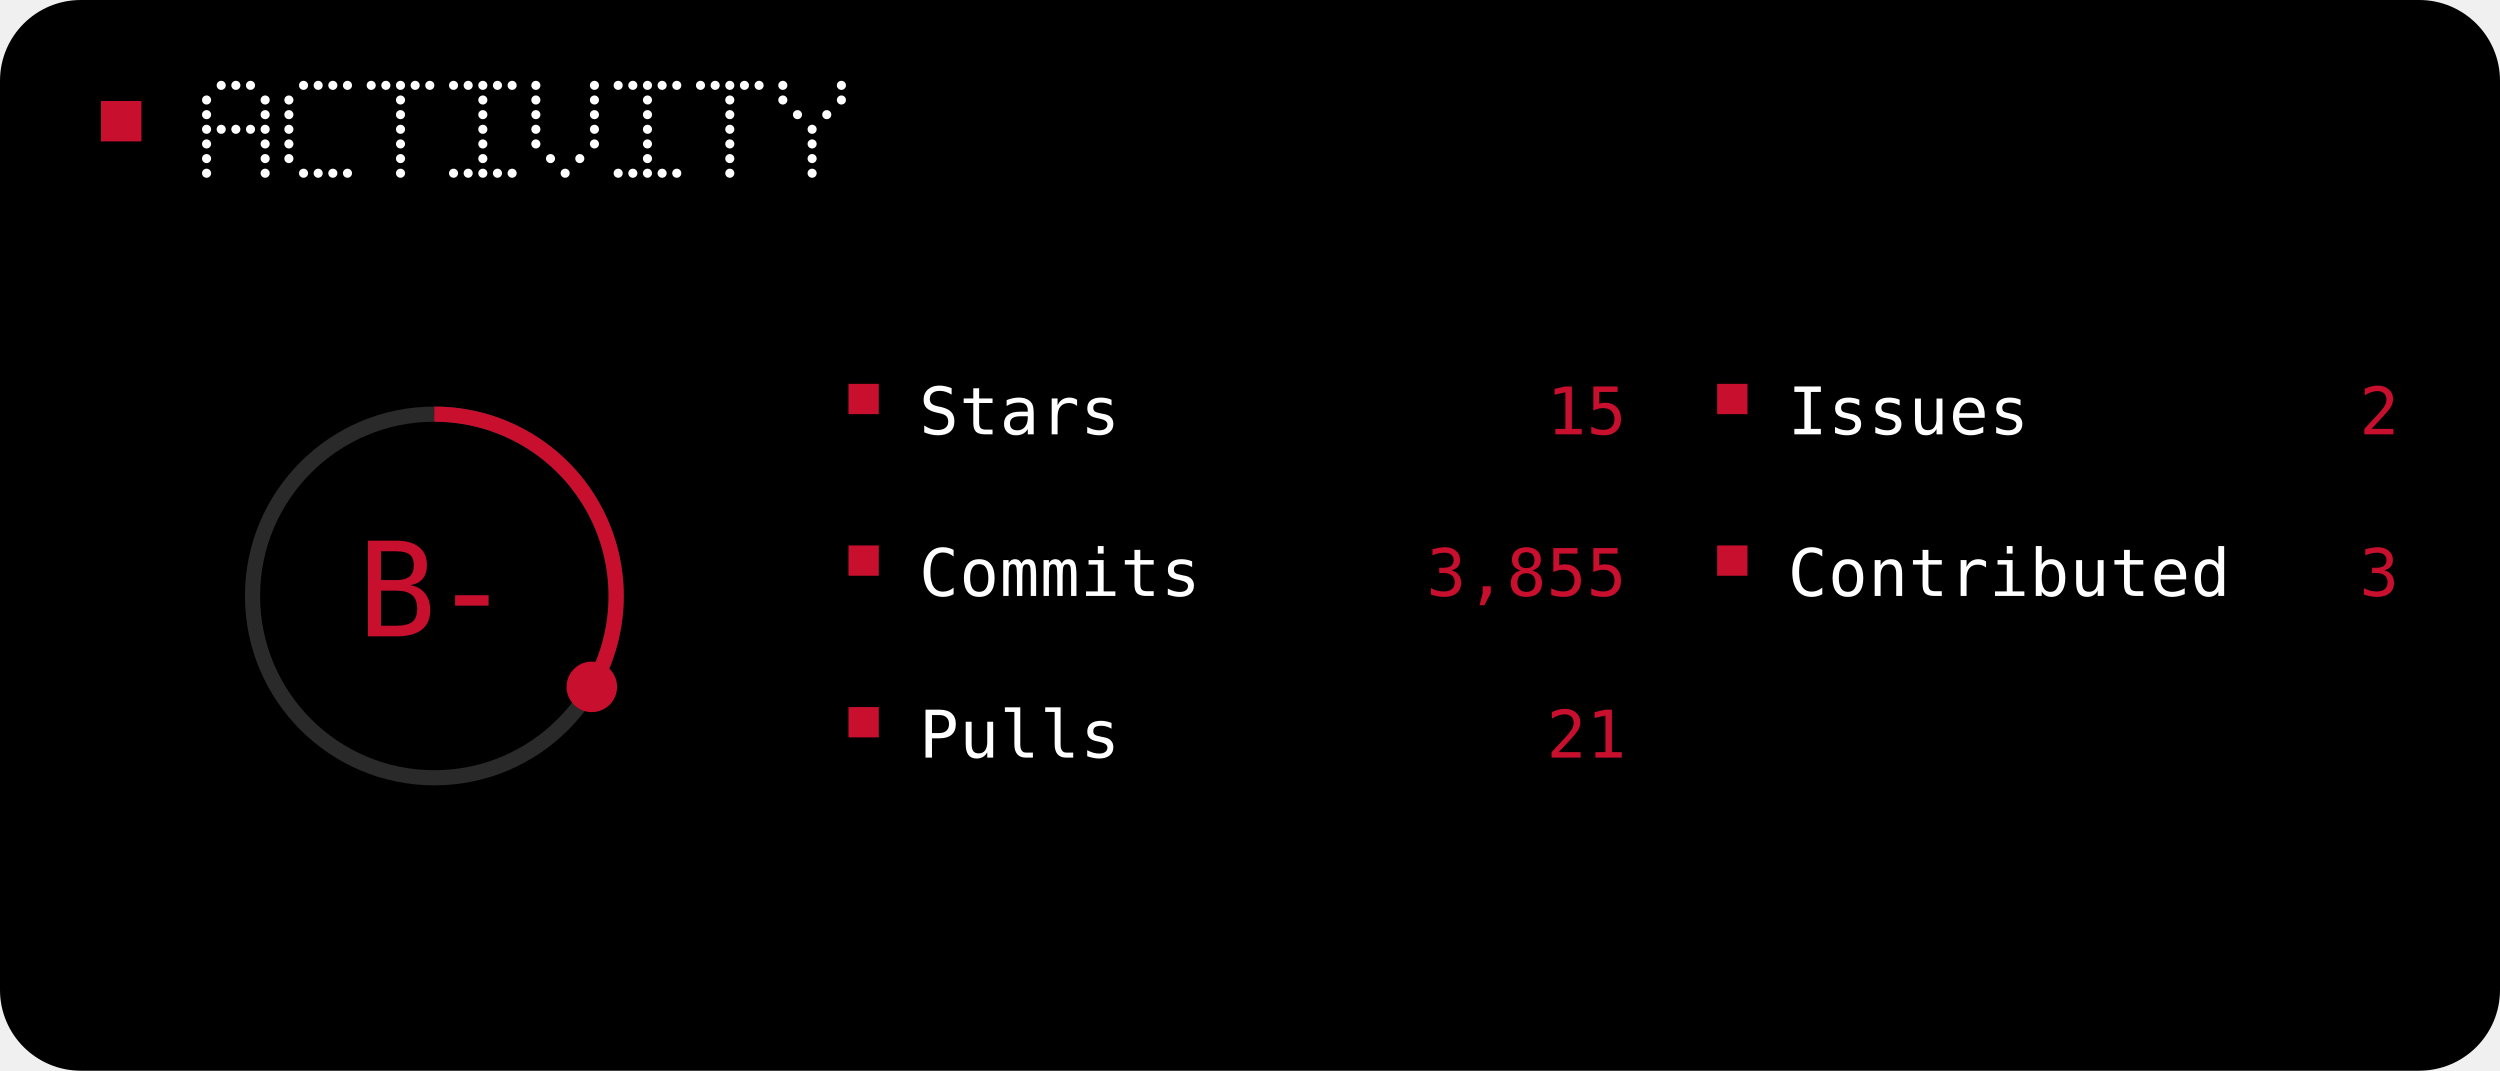
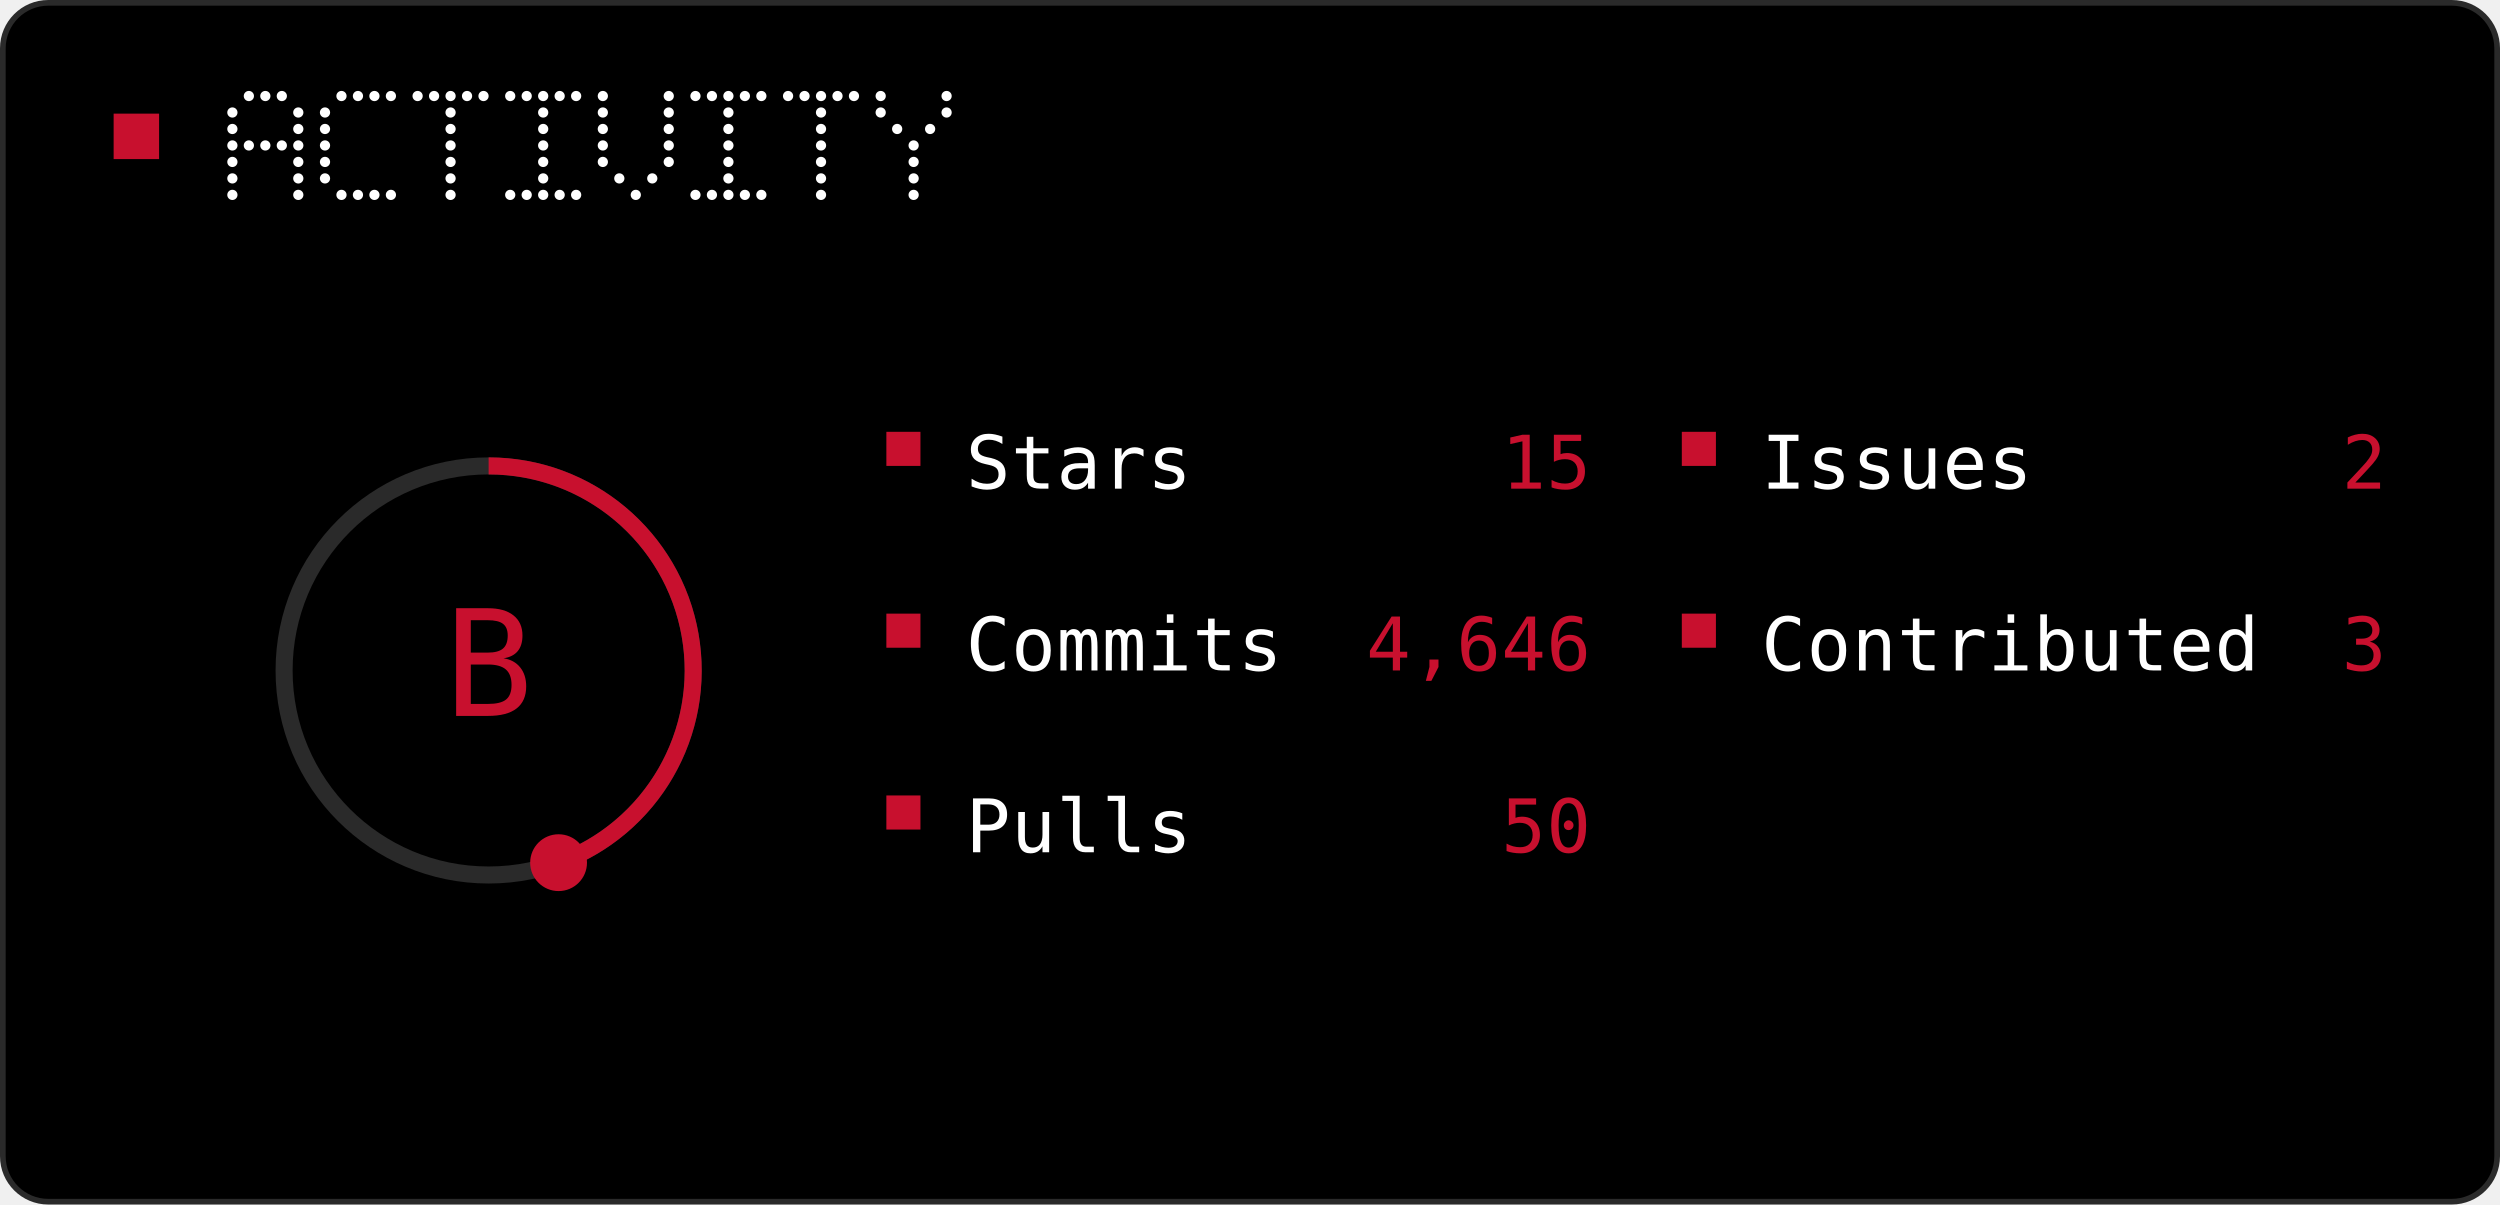
- <svg xmlns="http://www.w3.org/2000/svg" width="495" height="212" viewBox="0 0 495 212" role="img">
-   <rect width="495" height="212" rx="16" fill="#000000" />
+ <svg xmlns="http://www.w3.org/2000/svg" width="440" height="212" viewBox="0 0 440 212" role="img">
+   <rect x="0.5" y="0.5" width="439" height="211" rx="8" fill="#000000" stroke="#2A2A2A" />
  <rect x="20" y="20" width="8" height="8" fill="#C8102E" />
  <circle cx="43.8" cy="16.9" r="0.90" fill="#FFFFFF" />
  <circle cx="46.7" cy="16.9" r="0.90" fill="#FFFFFF" />
  <circle cx="49.6" cy="16.9" r="0.90" fill="#FFFFFF" />
  <circle cx="40.9" cy="19.8" r="0.90" fill="#FFFFFF" />
  <circle cx="52.5" cy="19.8" r="0.90" fill="#FFFFFF" />
  <circle cx="40.9" cy="22.7" r="0.90" fill="#FFFFFF" />
  <circle cx="52.5" cy="22.7" r="0.90" fill="#FFFFFF" />
  <circle cx="40.9" cy="25.6" r="0.90" fill="#FFFFFF" />
  <circle cx="43.8" cy="25.6" r="0.90" fill="#FFFFFF" />
  <circle cx="46.7" cy="25.6" r="0.90" fill="#FFFFFF" />
  <circle cx="49.6" cy="25.6" r="0.90" fill="#FFFFFF" />
  <circle cx="52.5" cy="25.6" r="0.90" fill="#FFFFFF" />
  <circle cx="40.9" cy="28.5" r="0.90" fill="#FFFFFF" />
  <circle cx="52.5" cy="28.5" r="0.90" fill="#FFFFFF" />
  <circle cx="40.9" cy="31.4" r="0.90" fill="#FFFFFF" />
  <circle cx="52.5" cy="31.4" r="0.90" fill="#FFFFFF" />
  <circle cx="40.9" cy="34.3" r="0.90" fill="#FFFFFF" />
  <circle cx="52.5" cy="34.3" r="0.90" fill="#FFFFFF" />
  <circle cx="60.1" cy="16.9" r="0.90" fill="#FFFFFF" />
  <circle cx="63.0" cy="16.9" r="0.90" fill="#FFFFFF" />
  <circle cx="65.9" cy="16.9" r="0.90" fill="#FFFFFF" />
  <circle cx="68.8" cy="16.9" r="0.90" fill="#FFFFFF" />
  <circle cx="57.2" cy="19.8" r="0.90" fill="#FFFFFF" />
  <circle cx="57.2" cy="22.7" r="0.90" fill="#FFFFFF" />
  <circle cx="57.2" cy="25.6" r="0.90" fill="#FFFFFF" />
  <circle cx="57.2" cy="28.5" r="0.90" fill="#FFFFFF" />
  <circle cx="57.2" cy="31.4" r="0.90" fill="#FFFFFF" />
  <circle cx="60.1" cy="34.3" r="0.90" fill="#FFFFFF" />
  <circle cx="63.0" cy="34.3" r="0.90" fill="#FFFFFF" />
  <circle cx="65.9" cy="34.3" r="0.90" fill="#FFFFFF" />
  <circle cx="68.8" cy="34.3" r="0.90" fill="#FFFFFF" />
  <circle cx="73.5" cy="16.9" r="0.90" fill="#FFFFFF" />
  <circle cx="76.4" cy="16.9" r="0.90" fill="#FFFFFF" />
  <circle cx="79.3" cy="16.9" r="0.90" fill="#FFFFFF" />
  <circle cx="82.2" cy="16.9" r="0.90" fill="#FFFFFF" />
  <circle cx="85.1" cy="16.9" r="0.90" fill="#FFFFFF" />
  <circle cx="79.3" cy="19.8" r="0.90" fill="#FFFFFF" />
  <circle cx="79.3" cy="22.7" r="0.90" fill="#FFFFFF" />
  <circle cx="79.3" cy="25.6" r="0.90" fill="#FFFFFF" />
  <circle cx="79.3" cy="28.5" r="0.90" fill="#FFFFFF" />
  <circle cx="79.3" cy="31.4" r="0.90" fill="#FFFFFF" />
  <circle cx="79.3" cy="34.3" r="0.90" fill="#FFFFFF" />
  <circle cx="89.8" cy="16.9" r="0.90" fill="#FFFFFF" />
  <circle cx="92.7" cy="16.9" r="0.90" fill="#FFFFFF" />
  <circle cx="95.6" cy="16.9" r="0.90" fill="#FFFFFF" />
  <circle cx="98.5" cy="16.9" r="0.90" fill="#FFFFFF" />
  <circle cx="101.4" cy="16.9" r="0.90" fill="#FFFFFF" />
  <circle cx="95.6" cy="19.8" r="0.90" fill="#FFFFFF" />
  <circle cx="95.6" cy="22.7" r="0.90" fill="#FFFFFF" />
  <circle cx="95.6" cy="25.6" r="0.90" fill="#FFFFFF" />
  <circle cx="95.6" cy="28.5" r="0.90" fill="#FFFFFF" />
  <circle cx="95.6" cy="31.4" r="0.90" fill="#FFFFFF" />
  <circle cx="89.8" cy="34.3" r="0.90" fill="#FFFFFF" />
  <circle cx="92.7" cy="34.3" r="0.90" fill="#FFFFFF" />
  <circle cx="95.6" cy="34.3" r="0.90" fill="#FFFFFF" />
  <circle cx="98.5" cy="34.3" r="0.90" fill="#FFFFFF" />
  <circle cx="101.4" cy="34.3" r="0.90" fill="#FFFFFF" />
  <circle cx="106.1" cy="16.9" r="0.90" fill="#FFFFFF" />
  <circle cx="117.7" cy="16.9" r="0.90" fill="#FFFFFF" />
  <circle cx="106.1" cy="19.8" r="0.90" fill="#FFFFFF" />
  <circle cx="117.7" cy="19.8" r="0.90" fill="#FFFFFF" />
  <circle cx="106.1" cy="22.7" r="0.90" fill="#FFFFFF" />
  <circle cx="117.7" cy="22.7" r="0.90" fill="#FFFFFF" />
  <circle cx="106.1" cy="25.6" r="0.90" fill="#FFFFFF" />
  <circle cx="117.7" cy="25.6" r="0.90" fill="#FFFFFF" />
  <circle cx="106.1" cy="28.5" r="0.90" fill="#FFFFFF" />
  <circle cx="117.7" cy="28.5" r="0.90" fill="#FFFFFF" />
  <circle cx="109.0" cy="31.4" r="0.90" fill="#FFFFFF" />
  <circle cx="114.8" cy="31.4" r="0.90" fill="#FFFFFF" />
  <circle cx="111.9" cy="34.3" r="0.90" fill="#FFFFFF" />
  <circle cx="122.4" cy="16.9" r="0.90" fill="#FFFFFF" />
  <circle cx="125.3" cy="16.9" r="0.90" fill="#FFFFFF" />
  <circle cx="128.2" cy="16.9" r="0.90" fill="#FFFFFF" />
  <circle cx="131.1" cy="16.9" r="0.90" fill="#FFFFFF" />
  <circle cx="134.0" cy="16.9" r="0.90" fill="#FFFFFF" />
  <circle cx="128.2" cy="19.8" r="0.90" fill="#FFFFFF" />
  <circle cx="128.2" cy="22.7" r="0.90" fill="#FFFFFF" />
  <circle cx="128.2" cy="25.6" r="0.90" fill="#FFFFFF" />
  <circle cx="128.2" cy="28.5" r="0.90" fill="#FFFFFF" />
  <circle cx="128.2" cy="31.4" r="0.90" fill="#FFFFFF" />
  <circle cx="122.4" cy="34.3" r="0.90" fill="#FFFFFF" />
  <circle cx="125.3" cy="34.3" r="0.90" fill="#FFFFFF" />
  <circle cx="128.2" cy="34.3" r="0.90" fill="#FFFFFF" />
  <circle cx="131.1" cy="34.3" r="0.90" fill="#FFFFFF" />
  <circle cx="134.0" cy="34.3" r="0.90" fill="#FFFFFF" />
  <circle cx="138.7" cy="16.9" r="0.90" fill="#FFFFFF" />
  <circle cx="141.6" cy="16.9" r="0.90" fill="#FFFFFF" />
  <circle cx="144.5" cy="16.9" r="0.90" fill="#FFFFFF" />
  <circle cx="147.4" cy="16.9" r="0.90" fill="#FFFFFF" />
  <circle cx="150.3" cy="16.9" r="0.90" fill="#FFFFFF" />
  <circle cx="144.5" cy="19.8" r="0.90" fill="#FFFFFF" />
  <circle cx="144.5" cy="22.7" r="0.90" fill="#FFFFFF" />
  <circle cx="144.5" cy="25.6" r="0.90" fill="#FFFFFF" />
  <circle cx="144.5" cy="28.5" r="0.90" fill="#FFFFFF" />
  <circle cx="144.5" cy="31.4" r="0.90" fill="#FFFFFF" />
  <circle cx="144.5" cy="34.3" r="0.90" fill="#FFFFFF" />
  <circle cx="155.0" cy="16.9" r="0.90" fill="#FFFFFF" />
  <circle cx="166.6" cy="16.9" r="0.90" fill="#FFFFFF" />
  <circle cx="155.0" cy="19.8" r="0.90" fill="#FFFFFF" />
  <circle cx="166.6" cy="19.8" r="0.90" fill="#FFFFFF" />
  <circle cx="157.9" cy="22.7" r="0.90" fill="#FFFFFF" />
  <circle cx="163.7" cy="22.7" r="0.90" fill="#FFFFFF" />
  <circle cx="160.8" cy="25.6" r="0.90" fill="#FFFFFF" />
  <circle cx="160.8" cy="28.5" r="0.90" fill="#FFFFFF" />
  <circle cx="160.8" cy="31.4" r="0.90" fill="#FFFFFF" />
  <circle cx="160.8" cy="34.3" r="0.90" fill="#FFFFFF" />
  <circle cx="86.0" cy="118.0" r="36" fill="none" stroke="#2A2A2A" stroke-width="3" />
-   <path d="M 86.00 82.00 A 36 36 0 0 1 117.18 136.00" fill="none" stroke="#C8102E" stroke-width="3" />
-   <circle cx="117.18" cy="136.00" r="5" fill="#C8102E" />
-   <text x="86" y="126" fill="#C8102E" text-anchor="middle" font-family="ui-monospace, Geist Mono, monospace" font-size="26" letter-spacing="-0.8" dominant-baseline="auto">B-</text>
-   <rect x="168" y="76" width="6" height="6" fill="#C8102E" />
-   <text x="182" y="86" fill="#FFFFFF" text-anchor="start" font-family="ui-monospace, Geist Mono, monospace" font-size="13" letter-spacing="0.15" dominant-baseline="auto">Stars</text>
-   <text x="322" y="86" fill="#C8102E" text-anchor="end" font-family="ui-monospace, Geist Mono, monospace" font-size="13" letter-spacing="0.1" dominant-baseline="auto">15</text>
-   <rect x="168" y="108" width="6" height="6" fill="#C8102E" />
-   <text x="182" y="118" fill="#FFFFFF" text-anchor="start" font-family="ui-monospace, Geist Mono, monospace" font-size="13" letter-spacing="0.15" dominant-baseline="auto">Commits</text>
-   <text x="322" y="118" fill="#C8102E" text-anchor="end" font-family="ui-monospace, Geist Mono, monospace" font-size="13" letter-spacing="0.1" dominant-baseline="auto">3,855</text>
-   <rect x="168" y="140" width="6" height="6" fill="#C8102E" />
-   <text x="182" y="150" fill="#FFFFFF" text-anchor="start" font-family="ui-monospace, Geist Mono, monospace" font-size="13" letter-spacing="0.15" dominant-baseline="auto">Pulls</text>
-   <text x="322" y="150" fill="#C8102E" text-anchor="end" font-family="ui-monospace, Geist Mono, monospace" font-size="13" letter-spacing="0.1" dominant-baseline="auto">21</text>
-   <rect x="340" y="76" width="6" height="6" fill="#C8102E" />
-   <text x="354" y="86" fill="#FFFFFF" text-anchor="start" font-family="ui-monospace, Geist Mono, monospace" font-size="13" letter-spacing="0.15" dominant-baseline="auto">Issues</text>
-   <text x="475" y="86" fill="#C8102E" text-anchor="end" font-family="ui-monospace, Geist Mono, monospace" font-size="13" letter-spacing="0.1" dominant-baseline="auto">2</text>
-   <rect x="340" y="108" width="6" height="6" fill="#C8102E" />
-   <text x="354" y="118" fill="#FFFFFF" text-anchor="start" font-family="ui-monospace, Geist Mono, monospace" font-size="13" letter-spacing="0.15" dominant-baseline="auto">Contributed</text>
-   <text x="475" y="118" fill="#C8102E" text-anchor="end" font-family="ui-monospace, Geist Mono, monospace" font-size="13" letter-spacing="0.1" dominant-baseline="auto">3</text>
+   <path d="M 86.00 82.00 A 36 36 0 0 1 98.31 151.83" fill="none" stroke="#C8102E" stroke-width="3" />
+   <circle cx="98.31" cy="151.83" r="5" fill="#C8102E" />
+   <text x="86" y="126" fill="#C8102E" text-anchor="middle" font-family="ui-monospace, Geist Mono, monospace" font-size="26" letter-spacing="-0.8" dominant-baseline="auto">B</text>
+   <rect x="156" y="76" width="6" height="6" fill="#C8102E" />
+   <text x="170" y="86" fill="#FFFFFF" text-anchor="start" font-family="ui-monospace, Geist Mono, monospace" font-size="13" letter-spacing="0.15" dominant-baseline="auto">Stars</text>
+   <text x="280.0" y="86" fill="#C8102E" text-anchor="end" font-family="ui-monospace, Geist Mono, monospace" font-size="13" letter-spacing="0.1" dominant-baseline="auto">15</text>
+   <rect x="156" y="108" width="6" height="6" fill="#C8102E" />
+   <text x="170" y="118" fill="#FFFFFF" text-anchor="start" font-family="ui-monospace, Geist Mono, monospace" font-size="13" letter-spacing="0.15" dominant-baseline="auto">Commits</text>
+   <text x="280.0" y="118" fill="#C8102E" text-anchor="end" font-family="ui-monospace, Geist Mono, monospace" font-size="13" letter-spacing="0.1" dominant-baseline="auto">4,646</text>
+   <rect x="156" y="140" width="6" height="6" fill="#C8102E" />
+   <text x="170" y="150" fill="#FFFFFF" text-anchor="start" font-family="ui-monospace, Geist Mono, monospace" font-size="13" letter-spacing="0.15" dominant-baseline="auto">Pulls</text>
+   <text x="280.0" y="150" fill="#C8102E" text-anchor="end" font-family="ui-monospace, Geist Mono, monospace" font-size="13" letter-spacing="0.1" dominant-baseline="auto">50</text>
+   <rect x="296.0" y="76" width="6" height="6" fill="#C8102E" />
+   <text x="310.0" y="86" fill="#FFFFFF" text-anchor="start" font-family="ui-monospace, Geist Mono, monospace" font-size="13" letter-spacing="0.15" dominant-baseline="auto">Issues</text>
+   <text x="420" y="86" fill="#C8102E" text-anchor="end" font-family="ui-monospace, Geist Mono, monospace" font-size="13" letter-spacing="0.1" dominant-baseline="auto">2</text>
+   <rect x="296.0" y="108" width="6" height="6" fill="#C8102E" />
+   <text x="310.0" y="118" fill="#FFFFFF" text-anchor="start" font-family="ui-monospace, Geist Mono, monospace" font-size="13" letter-spacing="0.15" dominant-baseline="auto">Contributed</text>
+   <text x="420" y="118" fill="#C8102E" text-anchor="end" font-family="ui-monospace, Geist Mono, monospace" font-size="13" letter-spacing="0.1" dominant-baseline="auto">3</text>
</svg>
